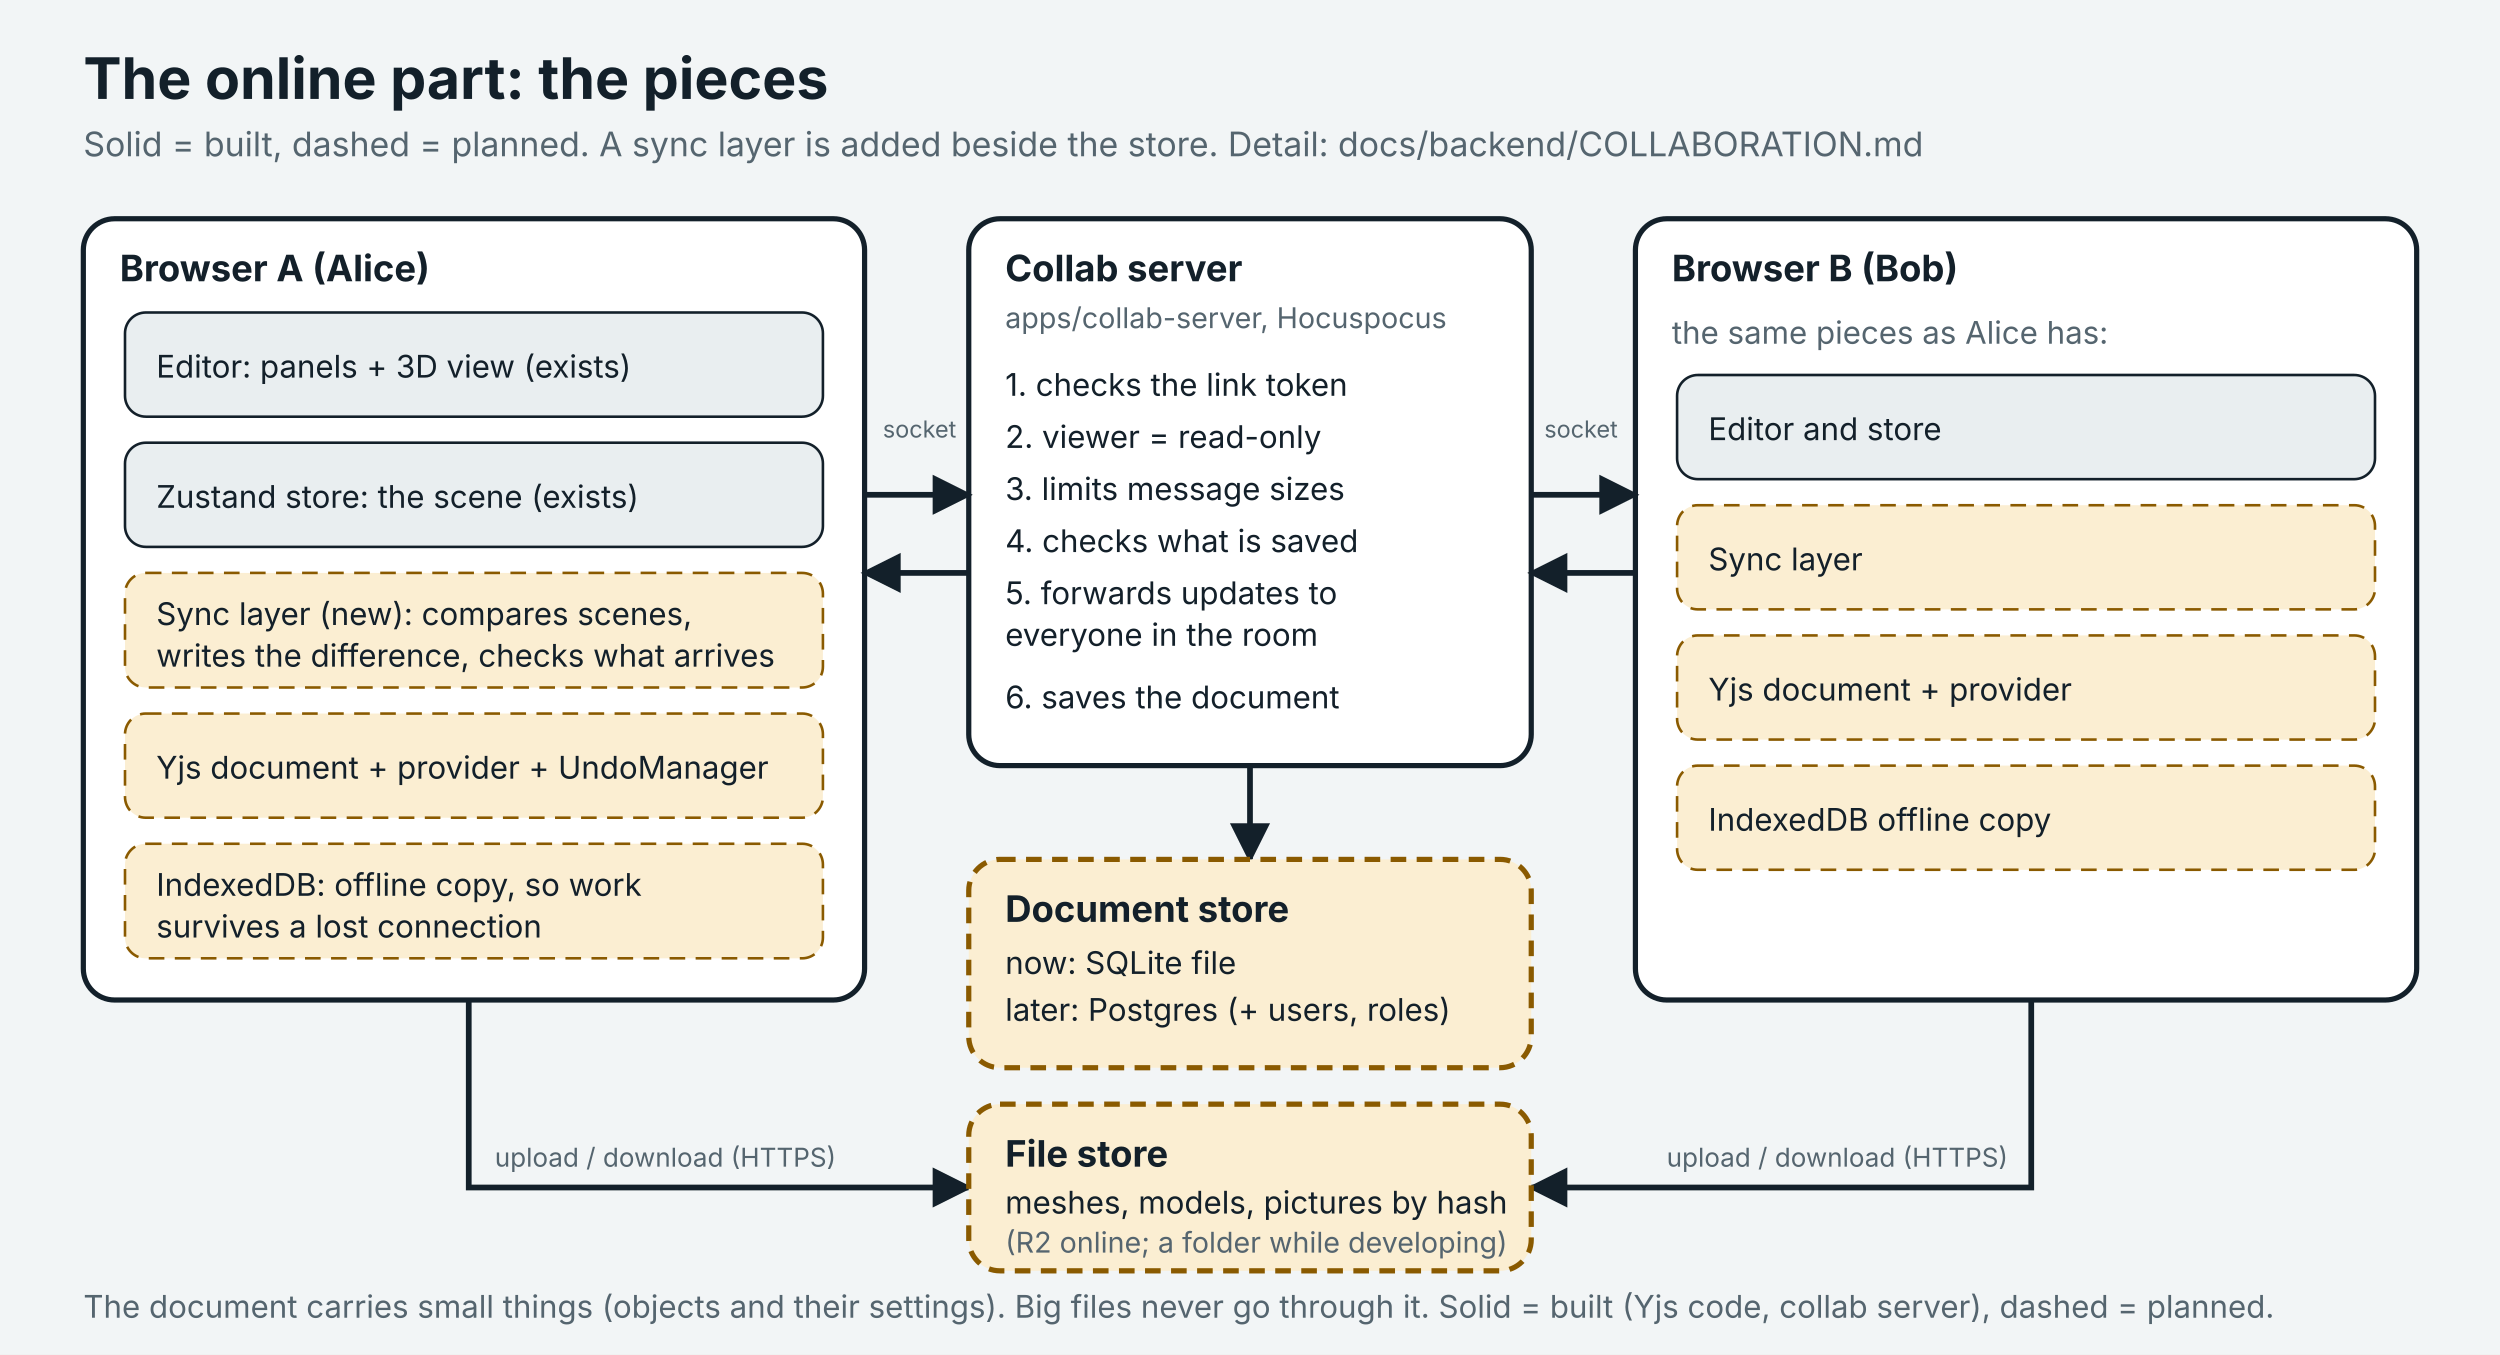
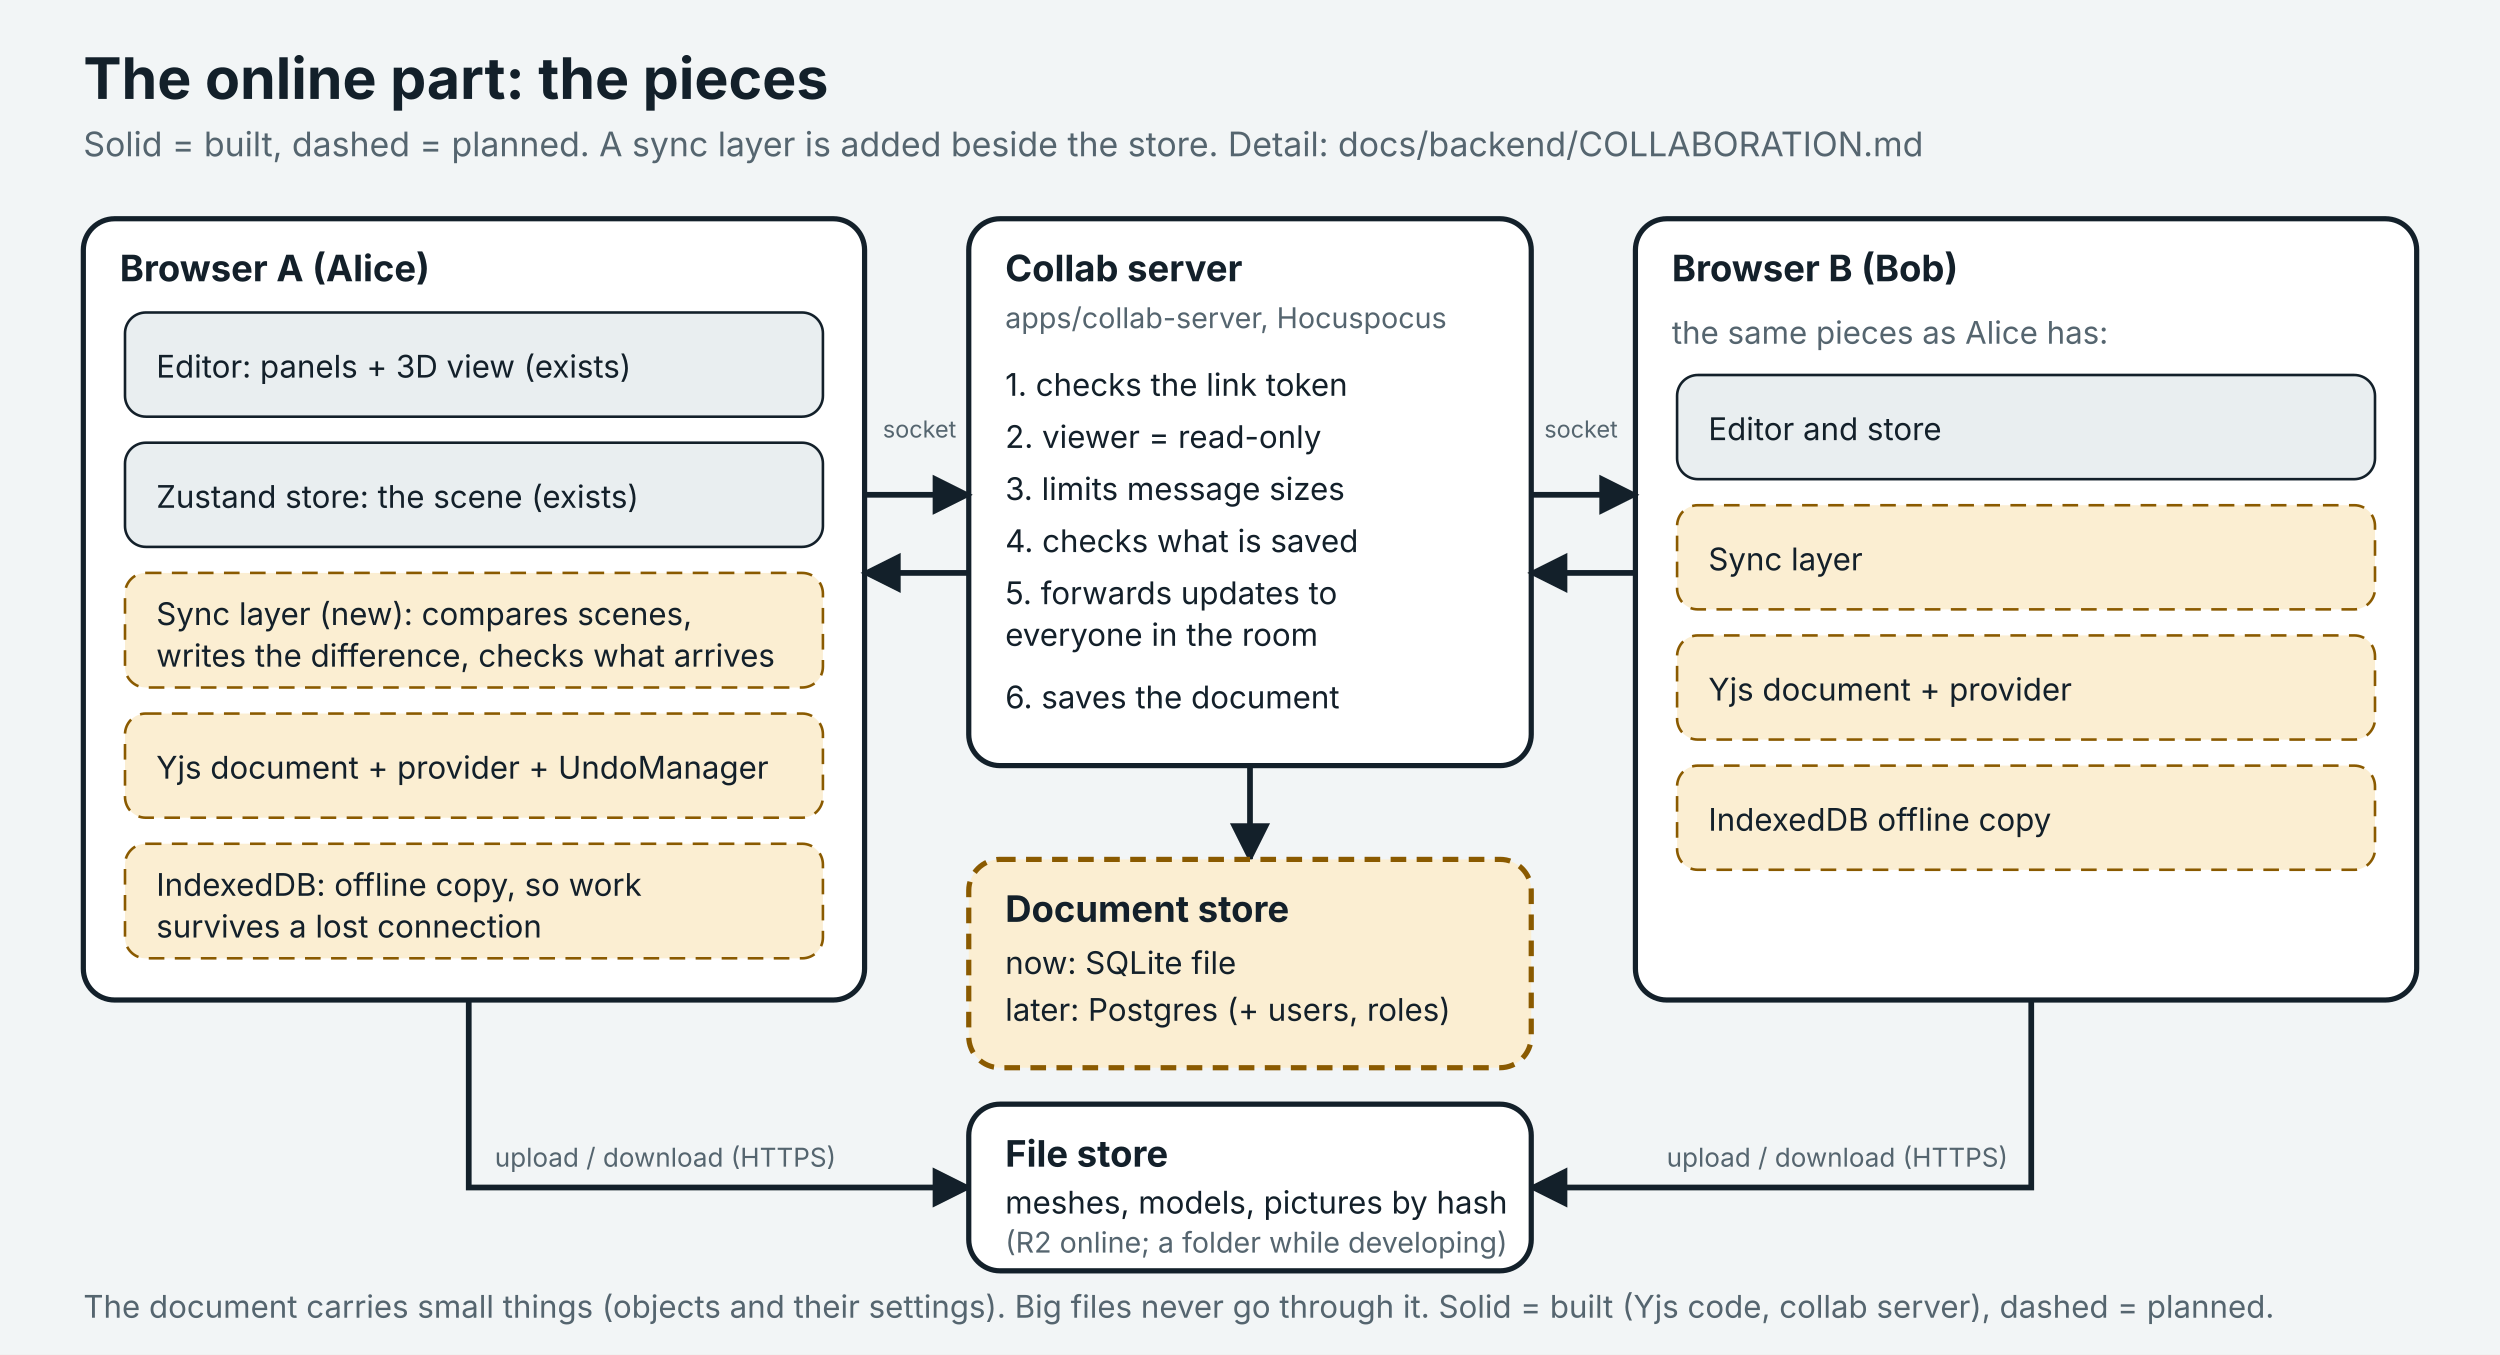
<svg xmlns="http://www.w3.org/2000/svg" viewBox="0 0 960 520" width="960" height="520" role="img" aria-labelledby="t d" font-family="Inter, system-ui, sans-serif">
  <defs>
    <marker id="a" viewBox="0 0 10 10" refX="9" refY="5" markerWidth="7" markerHeight="7" orient="auto-start-reverse">
      <path d="M0 0 10 5 0 10z" fill="#13202a" />
    </marker>
  </defs>
  <rect width="960" height="520" fill="#f2f5f6" />
  <text x="32" y="38" font-size="22" font-weight="700" fill="#13202a">The online part: the pieces</text>
  <text x="32" y="60" font-size="13" fill="#55656f">Solid = built, dashed = planned. A sync layer is added beside the store. Detail: docs/backend/COLLABORATION.md</text>
  <rect x="32" y="84" width="300" height="300" rx="12" fill="#fff" stroke="#13202a" stroke-width="2" />
  <text x="46" y="108" font-size="14" font-weight="700" fill="#13202a">Browser A (Alice)</text>
  <rect x="48" y="120" width="268" height="40" rx="8" fill="#e9eef0" stroke="#13202a" />
  <text x="60" y="145" font-size="12" fill="#13202a">Editor: panels + 3D view (exists)</text>
  <rect x="48" y="170" width="268" height="40" rx="8" fill="#e9eef0" stroke="#13202a" />
  <text x="60" y="195" font-size="12" fill="#13202a">Zustand store: the scene (exists)</text>
  <rect x="48" y="220" width="268" height="44" rx="8" fill="#fbeed2" stroke="#8a5a00" stroke-dasharray="6 4" />
  <text x="60" y="240" font-size="12" fill="#13202a">Sync layer (new): compares scenes,</text>
  <text x="60" y="256" font-size="12" fill="#13202a">writes the difference, checks what arrives</text>
  <rect x="48" y="274" width="268" height="40" rx="8" fill="#fbeed2" stroke="#8a5a00" stroke-dasharray="6 4" />
  <text x="60" y="299" font-size="12" fill="#13202a">Yjs document + provider + UndoManager</text>
  <rect x="48" y="324" width="268" height="44" rx="8" fill="#fbeed2" stroke="#8a5a00" stroke-dasharray="6 4" />
  <text x="60" y="344" font-size="12" fill="#13202a">IndexedDB: offline copy, so work</text>
  <text x="60" y="360" font-size="12" fill="#13202a">survives a lost connection</text>
  <rect x="628" y="84" width="300" height="300" rx="12" fill="#fff" stroke="#13202a" stroke-width="2" />
  <text x="642" y="108" font-size="14" font-weight="700" fill="#13202a">Browser B (Bob)</text>
  <text x="642" y="132" font-size="12" fill="#55656f">the same pieces as Alice has:</text>
  <rect x="644" y="144" width="268" height="40" rx="8" fill="#e9eef0" stroke="#13202a" />
  <text x="656" y="169" font-size="12" fill="#13202a">Editor and store</text>
  <rect x="644" y="194" width="268" height="40" rx="8" fill="#fbeed2" stroke="#8a5a00" stroke-dasharray="6 4" />
  <text x="656" y="219" font-size="12" fill="#13202a">Sync layer</text>
  <rect x="644" y="244" width="268" height="40" rx="8" fill="#fbeed2" stroke="#8a5a00" stroke-dasharray="6 4" />
  <text x="656" y="269" font-size="12" fill="#13202a">Yjs document + provider</text>
  <rect x="644" y="294" width="268" height="40" rx="8" fill="#fbeed2" stroke="#8a5a00" stroke-dasharray="6 4" />
  <text x="656" y="319" font-size="12" fill="#13202a">IndexedDB offline copy</text>
  <rect x="372" y="84" width="216" height="210" rx="12" fill="#fff" stroke="#13202a" stroke-width="2" />
  <text x="386" y="108" font-size="14" font-weight="700" fill="#13202a">Collab server</text>
  <text x="386" y="126" font-size="11" fill="#55656f">apps/collab-server, Hocuspocus</text>
  <text x="386" y="152" font-size="12" fill="#13202a">1. checks the link token</text>
  <text x="386" y="172" font-size="12" fill="#13202a">2. viewer = read-only</text>
  <text x="386" y="192" font-size="12" fill="#13202a">3. limits message sizes</text>
  <text x="386" y="212" font-size="12" fill="#13202a">4. checks what is saved</text>
  <text x="386" y="232" font-size="12" fill="#13202a">5. forwards updates to</text>
  <text x="386" y="248" font-size="12" fill="#13202a">    everyone in the room</text>
  <text x="386" y="272" font-size="12" fill="#13202a">6. saves the document</text>
  <path d="M332 190 H372" stroke="#13202a" stroke-width="2.2" fill="none" marker-end="url(#a)" />
  <path d="M372 220 H332" stroke="#13202a" stroke-width="2.2" fill="none" marker-end="url(#a)" />
  <path d="M588 190 H628" stroke="#13202a" stroke-width="2.2" fill="none" marker-end="url(#a)" />
  <path d="M628 220 H588" stroke="#13202a" stroke-width="2.2" fill="none" marker-end="url(#a)" />
  <text x="339" y="168" font-size="9" fill="#55656f">socket</text>
  <text x="593" y="168" font-size="9" fill="#55656f">socket</text>
  <path d="M480 294 V330" stroke="#13202a" stroke-width="2.2" fill="none" marker-end="url(#a)" />
  <rect x="372" y="330" width="216" height="80" rx="12" fill="#fbeed2" stroke="#8a5a00" stroke-width="2" stroke-dasharray="6 4" />
  <text x="386" y="354" font-size="14" font-weight="700" fill="#13202a">Document store</text>
  <text x="386" y="374" font-size="12" fill="#13202a">now: SQLite file</text>
  <text x="386" y="392" font-size="12" fill="#13202a">later: Postgres (+ users, roles)</text>
  <path d="M180 384 V456 H372" stroke="#13202a" stroke-width="2.2" fill="none" marker-end="url(#a)" />
  <path d="M780 384 V456 H588" stroke="#13202a" stroke-width="2.2" fill="none" marker-end="url(#a)" />
-   <rect x="372" y="424" width="216" height="64" rx="12" fill="#fbeed2" stroke="#8a5a00" stroke-width="2" stroke-dasharray="6 4" />
+   <rect x="372" y="424" width="216" height="64" rx="12" fill="#fff" stroke="#13202a" stroke-width="2" />
  <text x="386" y="448" font-size="14" font-weight="700" fill="#13202a">File store</text>
  <text x="386" y="466" font-size="12" fill="#13202a">meshes, models, pictures by hash</text>
  <text x="386" y="481" font-size="11" fill="#55656f">(R2 online; a folder while developing)</text>
  <text x="190" y="448" font-size="10" fill="#55656f">upload / download (HTTPS)</text>
  <text x="640" y="448" font-size="10" fill="#55656f">upload / download (HTTPS)</text>
  <text x="32" y="506" font-size="12" fill="#55656f">The document carries small things (objects and their settings). Big files never go through it. Solid = built (Yjs code, collab server), dashed = planned.</text>
</svg>
